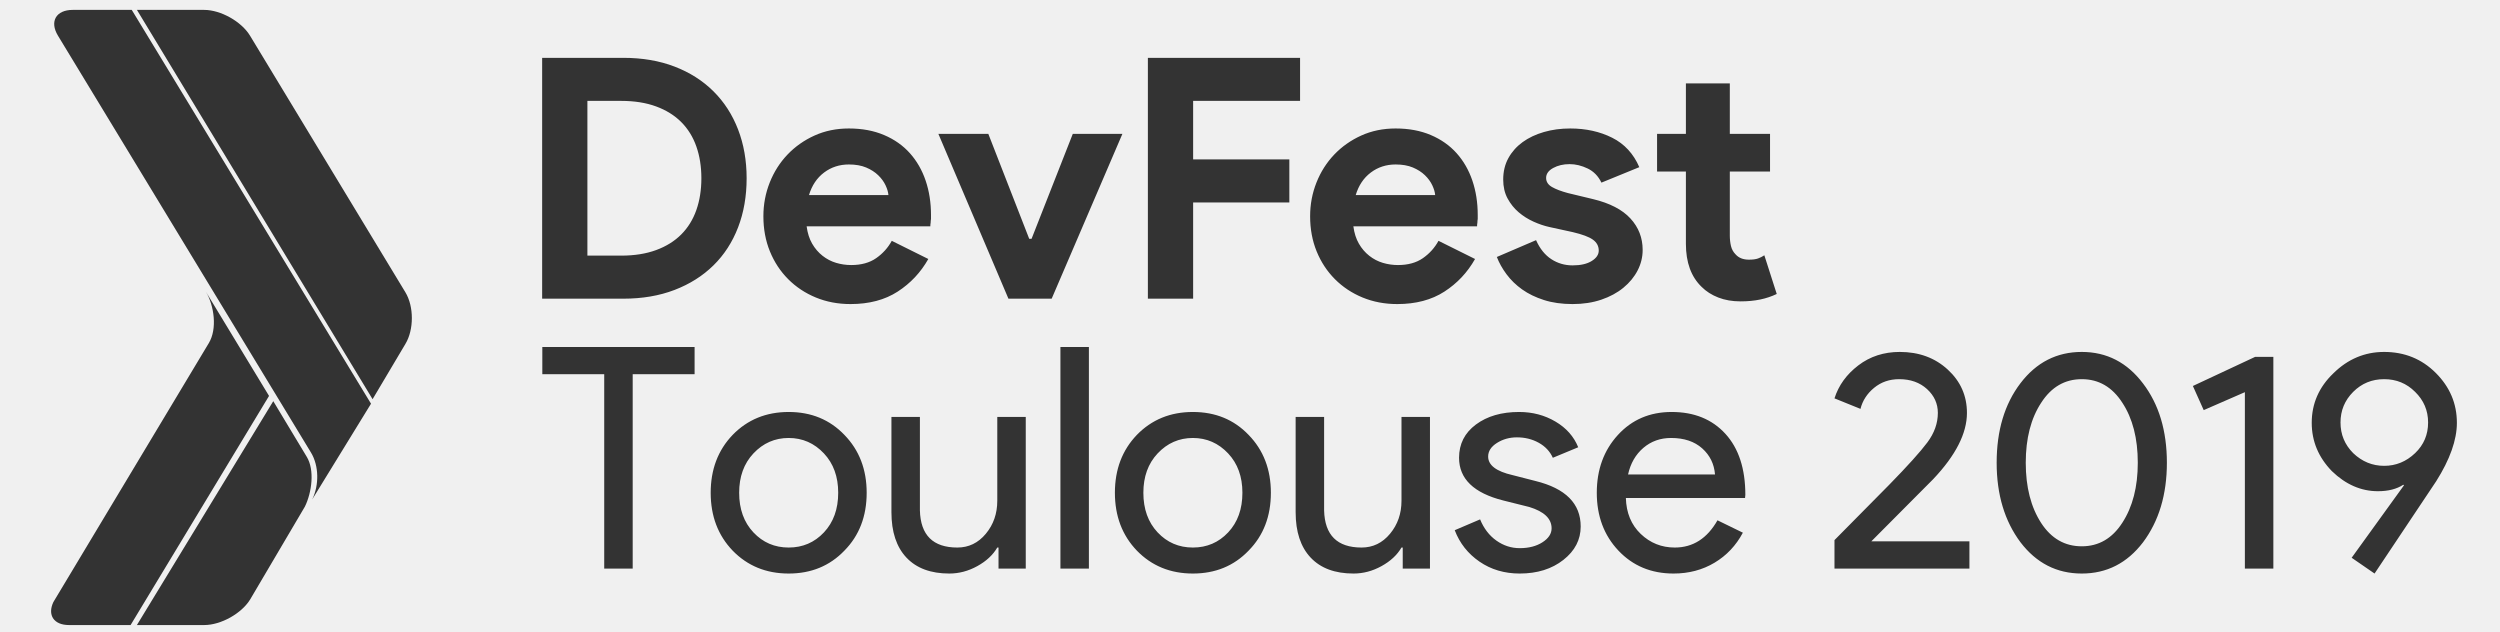
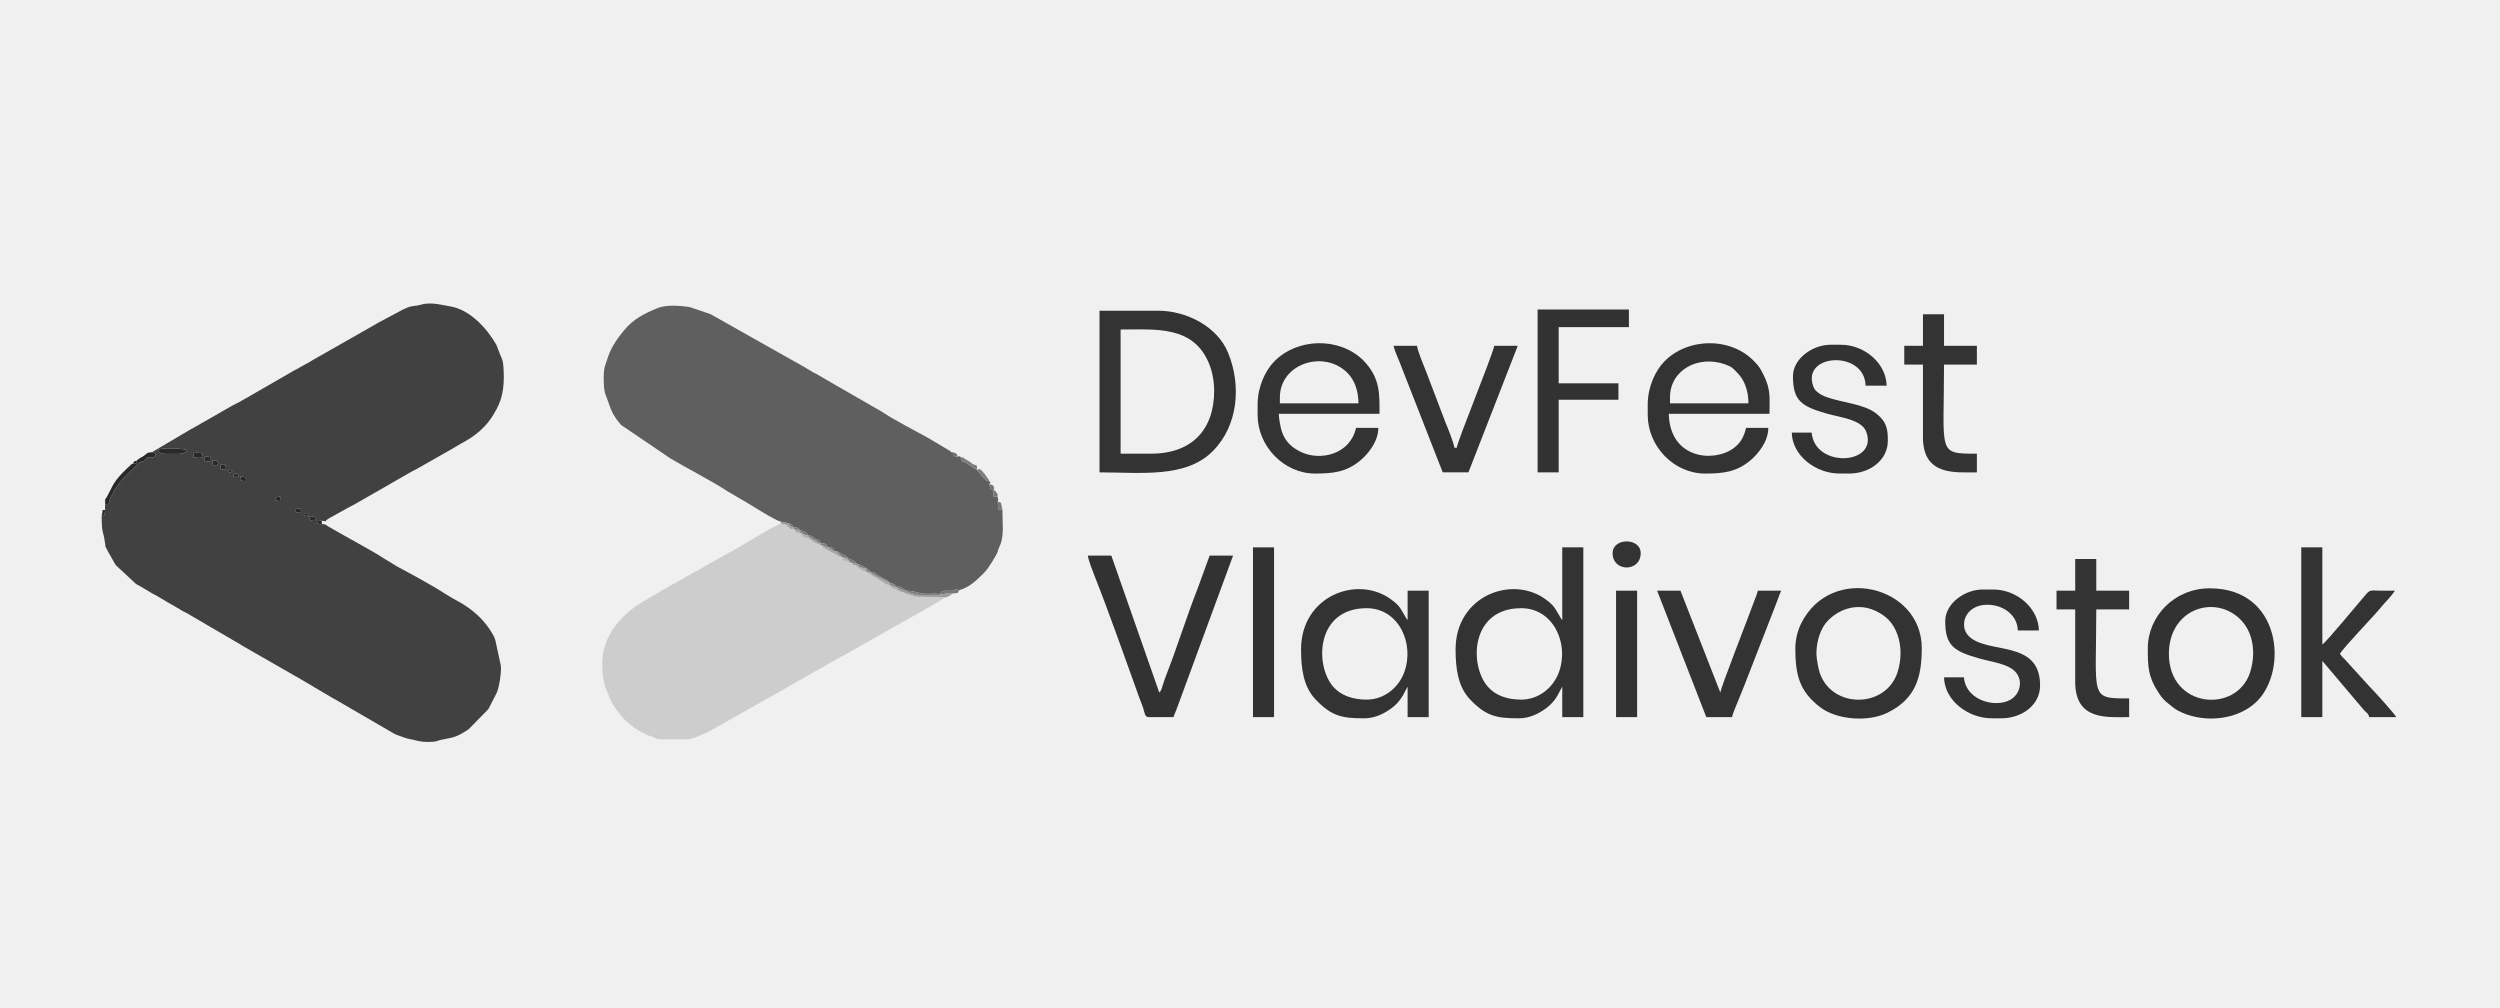
- <svg xmlns="http://www.w3.org/2000/svg" xmlns:xlink="http://www.w3.org/1999/xlink" height="500" width="1979">
+ <svg xmlns="http://www.w3.org/2000/svg" xml:space="preserve" width="210mm" height="84.667mm" version="1.1" style="shape-rendering:geometricPrecision; text-rendering:geometricPrecision; image-rendering:optimizeQuality; fill-rule:evenodd; clip-rule:evenodd" viewBox="0 0 21000 8467">
  <defs>
-     <path id="a" d="m108.124.445-107.95 177.233h53.303c13.196 0 29.593-9.136 36.401-20.35l43.28-73.412c5.544-11.313 7.813-28.985 1.48-39.412l-26.515-44.06z" />
-     <path id="b" d="m122.874.229c6.755 11.205 9.196 29.549 2.441 40.795l-123.082 205.053c-4.751 10.134.19 18.168 12.402 18.168h48.743l109.59-181.385-50.094-82.63z" />
-     <path id="c" d="m14.752.834c-13.255 0-18.518 9.202-11.707 20.413l200.292 329.995c6.336 10.466 6.527 25.736.98 37.092l46.534-75.765-189.397-311.735z" />
-     <path id="d" d="m212.72 224.402-122.99-203.147c-6.8-11.218-23.17-20.42-36.341-20.42h-53.186l186.537 308.165 25.984-43.745c6.805-11.264 6.805-29.636-.003-40.854z" />
-     <mask id="e" fill="#fff">
-       <use fill="none" xlink:href="#a" />
-     </mask>
-     <mask id="f" fill="#fff">
-       <use fill="none" xlink:href="#b" />
-     </mask>
-     <mask id="g" fill="#fff">
-       <use fill="none" xlink:href="#c" />
-     </mask>
-     <mask id="h" fill="#fff">
-       <use fill="none" xlink:href="#d" />
-     </mask>
+     <style type="text/css">
+    
+     .fil26 {fill:#181818}
+     .fil5 {fill:#282828}
+     .fil6 {fill:#2A2A2A}
+     .fil15 {fill:#2B2B2B}
+     .fil19 {fill:#2C2C2C}
+     .fil4 {fill:#323232}
+     .fil3 {fill:#333333}
+     .fil0 {fill:#414141}
+     .fil1 {fill:#5F5F5F}
+     .fil22 {fill:#747474}
+     .fil10 {fill:#767676}
+     .fil13 {fill:#787878}
+     .fil12 {fill:#7A7A7A}
+     .fil8 {fill:#7C7C7C}
+     .fil17 {fill:#7E7E7E}
+     .fil23 {fill:#868686}
+     .fil18 {fill:#8A8A8A}
+     .fil28 {fill:#8F8F8F}
+     .fil21 {fill:#939393}
+     .fil24 {fill:#959595}
+     .fil25 {fill:#9B9B9B}
+     .fil7 {fill:#9D9D9D}
+     .fil27 {fill:#A1A1A1}
+     .fil11 {fill:#A6A6A6}
+     .fil9 {fill:#A8A8A8}
+     .fil14 {fill:#B0B0B0}
+     .fil16 {fill:#B4B4B4}
+     .fil20 {fill:#B6B6B6}
+     .fil2 {fill:#CDCDCD}
+    
+   </style>
  </defs>
-   <g fill="none" fill-rule="evenodd">
-     <path d="m500.84 296.232v153.86h-22.54v-153.86h-49v-21.56h120.54v21.56zm61.74 93.835c0-18.457 5.797-33.728 17.394-45.815 11.76-12.087 26.542-18.13 44.345-18.13 17.804 0 32.503 6.043 44.1 18.13 11.76 12.087 17.64 27.358 17.64 45.815 0 18.62-5.88 33.892-17.64 45.815-11.597 12.087-26.296 18.13-44.1 18.13-17.803 0-32.585-6.043-44.345-18.13-11.597-12.087-17.395-27.358-17.395-45.815zm22.54 0c0 12.903 3.756 23.357 11.27 31.36 7.513 8.003 16.822 12.005 27.93 12.005 11.106 0 20.416-4.002 27.93-12.005 7.513-8.003 11.27-18.457 11.27-31.36 0-12.74-3.757-23.112-11.27-31.115-7.678-8.167-16.987-12.25-27.93-12.25-10.944 0-20.254 4.083-27.93 12.25-7.514 8.003-11.27 18.375-11.27 31.115zm226.87 60.025h-21.56v-16.66h-.98c-3.43 5.88-8.698 10.78-15.803 14.7s-14.496 5.88-22.173 5.88c-14.7 0-26.01-4.206-33.932-12.618-7.922-8.411-11.883-20.375-11.883-35.892v-75.46h22.54v73.99c.49 19.6 10.372 29.4 29.645 29.4 8.984 0 16.497-3.634 22.54-10.903 6.044-7.268 9.065-15.965 9.065-26.092v-66.395h22.54v120.05zm49.98-175.42v175.42h-22.54v-175.42zm20.58 115.395c0-18.457 5.797-33.728 17.394-45.815 11.76-12.087 26.542-18.13 44.345-18.13 17.804 0 32.503 6.043 44.1 18.13 11.76 12.087 17.64 27.358 17.64 45.815 0 18.62-5.88 33.892-17.64 45.815-11.597 12.087-26.296 18.13-44.1 18.13-17.803 0-32.585-6.043-44.345-18.13-11.597-12.087-17.395-27.358-17.395-45.815zm22.54 0c0 12.903 3.756 23.357 11.27 31.36 7.513 8.003 16.822 12.005 27.93 12.005 11.106 0 20.416-4.002 27.93-12.005 7.513-8.003 11.27-18.457 11.27-31.36 0-12.74-3.757-23.112-11.27-31.115-7.678-8.167-16.987-12.25-27.93-12.25-10.944 0-20.254 4.083-27.93 12.25-7.514 8.003-11.27 18.375-11.27 31.115zm226.87 60.025h-21.56v-16.66h-.98c-3.43 5.88-8.698 10.78-15.803 14.7s-14.496 5.88-22.173 5.88c-14.7 0-26.01-4.206-33.932-12.618-7.922-8.411-11.883-20.375-11.883-35.892v-75.46h22.54v73.99c.49 19.6 10.372 29.4 29.645 29.4 8.984 0 16.497-3.634 22.54-10.903 6.044-7.268 9.065-15.965 9.065-26.092v-66.395h22.54v120.05zm119.314-33.32c0 10.453-4.573 19.273-13.72 26.46s-20.661 10.78-34.545 10.78c-12.087 0-22.703-3.144-31.85-9.433-9.147-6.288-15.68-14.577-19.6-24.867l20.09-8.575c2.94 7.187 7.228 12.78 12.863 16.782s11.8 6.003 18.497 6.003c7.187 0 13.19-1.552 18.008-4.655s7.227-6.778 7.227-11.025c0-7.677-5.88-13.312-17.64-16.905l-20.58-5.145c-23.357-5.88-35.035-17.15-35.035-33.81 0-10.943 4.451-19.722 13.353-26.338 8.901-6.615 20.294-9.922 34.177-9.922 10.617 0 20.213 2.532 28.788 7.595s14.577 11.842 18.007 20.335l-20.09 8.33c-2.287-5.063-6.002-9.024-11.147-11.883-5.145-2.858-10.903-4.287-17.273-4.287-5.88 0-11.147 1.47-15.802 4.41s-6.983 6.533-6.983 10.78c0 6.86 6.452 11.76 19.355 14.7l18.13 4.655c23.847 5.88 35.77 17.885 35.77 36.015zm73.5 37.24c-17.64 0-32.176-6.043-43.61-18.13-11.433-12.087-17.15-27.358-17.15-45.815 0-18.293 5.553-33.524 16.66-45.693 11.107-12.168 25.317-18.252 42.63-18.252 17.804 0 31.973 5.757 42.508 17.272 10.535 11.516 15.802 27.645 15.802 48.388l-.245 2.45h-94.325c.327 11.76 4.247 21.233 11.76 28.42 7.514 7.187 16.497 10.78 26.95 10.78 14.374 0 25.643-7.187 33.81-21.56l20.09 9.8c-5.39 10.127-12.862 18.048-22.417 23.765s-20.376 8.575-32.463 8.575zm-36.015-78.4h68.845c-.653-8.33-4.042-15.23-10.167-20.703-6.125-5.471-14.333-8.207-24.623-8.207-8.493 0-15.802 2.613-21.927 7.84s-10.168 12.25-12.128 21.07zm270.235 52.92v21.56h-106.82v-22.54l43.365-43.855c14.537-14.863 24.582-26.01 30.135-33.443 5.554-7.431 8.33-15.23 8.33-23.397 0-7.35-2.858-13.638-8.575-18.865s-13.066-7.84-22.05-7.84c-7.677 0-14.291 2.287-19.845 6.86-5.553 4.573-9.146 10.127-10.78 16.66l-20.58-8.33c3.267-10.29 9.555-18.987 18.865-26.093 9.31-7.105 20.253-10.657 32.83-10.657 15.19 0 27.848 4.655 37.975 13.965s15.19 20.743 15.19 34.3c0 16.17-8.901 33.647-26.705 52.43l-49 49.245zm21.56-62.23c0-25.48 6.288-46.468 18.865-62.965s28.747-24.745 48.51-24.745c19.764 0 35.933 8.33 48.51 24.99 12.577 16.497 18.865 37.403 18.865 62.72 0 25.153-6.288 46.142-18.865 62.965-12.577 16.497-28.746 24.745-48.51 24.745-19.763 0-35.933-8.248-48.51-24.745-12.577-16.823-18.865-37.812-18.865-62.965zm111.72 0c0-19.273-4.083-35.117-12.25-47.53-8.003-12.413-18.701-18.62-32.095-18.62-13.393 0-24.091 6.207-32.095 18.62-8.167 12.413-12.25 28.257-12.25 47.53s4.083 35.198 12.25 47.775c8.004 12.25 18.702 18.375 32.095 18.375 13.394 0 24.092-6.207 32.095-18.62 8.167-12.577 12.25-28.42 12.25-47.53zm107.31-83.79v167.58h-22.54v-139.65l-32.585 14.21-8.575-19.11 49.245-23.03zm82.81 106.33c-13.393 0-25.561-5.308-36.505-15.925-10.617-10.943-15.925-23.683-15.925-38.22 0-15.19 5.717-28.257 17.15-39.2 11.434-11.27 24.827-16.905 40.18-16.905 16.17 0 29.808 5.553 40.915 16.66s16.66 24.255 16.66 39.445c0 13.557-5.471 28.992-16.415 46.305l-48.755 73.01-18.13-12.495 41.405-57.33-.49-.49c-5.227 3.43-11.923 5.145-20.09 5.145zm39.69-54.39c0-9.473-3.43-17.558-10.29-24.255-6.697-6.697-14.863-10.045-24.5-10.045s-17.803 3.348-24.5 10.045-10.045 14.782-10.045 24.255 3.348 17.558 10.045 24.255c7.024 6.697 15.19 10.045 24.5 10.045s17.477-3.348 24.5-10.045c6.86-6.533 10.29-14.618 10.29-24.255zm-1492.919-288.669h64.216c15.037 0 28.57 2.308 40.6 6.923 12.029 4.616 22.29 11.14 30.78 19.572 8.492 8.432 14.993 18.506 19.504 30.222s6.767 24.586 6.767 38.61c0 14.202-2.256 27.16-6.767 38.877-4.51 11.716-11.012 21.746-19.503 30.09-8.492 8.343-18.752 14.822-30.782 19.438-12.03 4.615-25.562 6.923-40.599 6.923h-64.216zm62.624 156.571c10.437 0 19.636-1.464 27.597-4.393 7.96-2.93 14.594-7.057 19.902-12.382 5.307-5.326 9.287-11.76 11.94-19.305 2.654-7.545 3.98-15.933 3.98-25.164 0-9.23-1.326-17.618-3.98-25.163-2.653-7.544-6.633-13.98-11.94-19.305-5.308-5.326-11.941-9.453-19.902-12.382-7.96-2.929-17.16-4.393-27.597-4.393h-26.801v122.487h26.8zm243.066 2.663c-6.015 10.651-14.108 19.26-24.28 25.83-10.172 6.567-22.6 9.851-37.283 9.851-9.907 0-19.061-1.73-27.464-5.192s-15.7-8.299-21.892-14.512-11.012-13.536-14.462-21.968-5.174-17.708-5.174-27.826c0-9.409 1.68-18.329 5.041-26.761 3.362-8.432 8.05-15.8 14.064-22.101 6.015-6.302 13.135-11.317 21.361-15.045s17.293-5.592 27.2-5.592c10.437 0 19.724 1.731 27.862 5.193 8.137 3.461 14.948 8.254 20.432 14.379 5.484 6.124 9.641 13.358 12.472 21.701 2.83 8.344 4.245 17.397 4.245 27.16v3.196a17.988 17.988 0 0 0 -.265 2.93 15.012 15.012 0 0 0 -.265 2.928h-97.917c.707 5.326 2.167 9.897 4.378 13.713 2.211 3.817 4.953 7.012 8.226 9.586 3.273 2.575 6.855 4.438 10.747 5.592a41.79 41.79 0 0 0 11.94 1.731c7.962 0 14.551-1.82 19.77-5.459 5.218-3.639 9.331-8.21 12.339-13.713l28.924 14.38zm-31.578-50.593c-.177-2.307-.928-4.881-2.255-7.722-1.327-2.84-3.273-5.503-5.838-7.988s-5.75-4.527-9.553-6.124c-3.803-1.598-8.359-2.397-13.666-2.397-7.43 0-13.975 2.13-19.636 6.39-5.661 4.261-9.641 10.208-11.941 17.841h62.89zm39.538-48.462h39.538l32.374 83.078h1.857l32.639-83.078h39.272l-55.99 130.476h-34.23zm165.847-60.18h120.472v34.085h-84.649v46.332h76.158v34.083h-76.158v76.156h-35.823v-190.655zm258.987 159.235c-6.014 10.651-14.108 19.26-24.28 25.83-10.172 6.567-22.599 9.851-37.282 9.851-9.907 0-19.061-1.73-27.464-5.192s-15.7-8.299-21.892-14.512-11.012-13.536-14.462-21.968-5.174-17.708-5.174-27.826c0-9.409 1.68-18.329 5.041-26.761s8.05-15.8 14.064-22.101c6.015-6.302 13.135-11.317 21.361-15.045s17.293-5.592 27.2-5.592c10.437 0 19.724 1.731 27.862 5.193 8.137 3.461 14.948 8.254 20.432 14.379 5.484 6.124 9.641 13.358 12.472 21.701 2.83 8.344 4.245 17.397 4.245 27.16v3.196a17.988 17.988 0 0 0 -.265 2.93 15.012 15.012 0 0 0 -.265 2.928h-97.917c.708 5.326 2.167 9.897 4.379 13.713 2.211 3.817 4.953 7.012 8.226 9.586 3.273 2.575 6.855 4.438 10.747 5.592a41.79 41.79 0 0 0 11.94 1.731c7.961 0 14.551-1.82 19.77-5.459 5.218-3.639 9.331-8.21 12.339-13.713l28.923 14.38zm-31.577-50.593c-.177-2.307-.929-4.881-2.255-7.722-1.327-2.84-3.273-5.503-5.838-7.988s-5.75-4.527-9.553-6.124c-3.803-1.598-8.359-2.397-13.666-2.397-7.43 0-13.975 2.13-19.636 6.39-5.661 4.261-9.641 10.208-11.941 17.841h62.89zm108.796 86.274c-8.491 0-16.054-1.065-22.688-3.195s-12.383-4.926-17.248-8.388c-4.865-3.461-8.978-7.455-12.34-11.982-3.36-4.527-5.925-9.098-7.694-13.714l31.046-13.313c3.008 6.745 7.032 11.76 12.074 15.044s10.658 4.926 16.85 4.926c6.369 0 11.41-1.153 15.125-3.461s5.573-5.06 5.573-8.255c0-3.55-1.548-6.435-4.644-8.654s-8.447-4.216-16.054-5.991l-18.31-3.994c-4.068-.888-8.27-2.308-12.604-4.26-4.334-1.953-8.27-4.439-11.808-7.456-3.538-3.018-6.457-6.657-8.757-10.918-2.3-4.26-3.45-9.23-3.45-14.911 0-6.391 1.371-12.072 4.113-17.042s6.502-9.187 11.278-12.648c4.776-3.462 10.393-6.125 16.85-7.989s13.4-2.796 20.83-2.796c12.384 0 23.44 2.441 33.17 7.323s16.894 12.648 21.494 23.3l-29.985 12.248c-2.477-5.148-6.104-8.876-10.88-11.184-4.776-2.307-9.553-3.461-14.33-3.461-4.953 0-9.287 1.02-13.002 3.062-3.715 2.041-5.572 4.66-5.572 7.855 0 3.018 1.548 5.414 4.644 7.19 3.095 1.775 7.297 3.373 12.604 4.793l19.902 4.793c13.267 3.195 23.13 8.299 29.587 15.31 6.457 7.013 9.685 15.312 9.685 24.898 0 5.68-1.327 11.095-3.98 16.243-2.654 5.148-6.413 9.719-11.278 13.713s-10.702 7.145-17.513 9.453-14.374 3.461-22.688 3.461zm89.69-104.913h-22.82v-29.823h22.82v-39.942h34.762v39.942h31.842v29.823h-31.842v50.593c0 3.018.31 5.813.928 8.387.62 2.574 1.814 4.749 3.583 6.524 2.476 2.84 6.014 4.26 10.614 4.26 3.007 0 5.396-.31 7.165-.931a22.37 22.37 0 0 0 5.041-2.53l9.818 30.622c-4.068 1.953-8.447 3.417-13.135 4.394-4.688.976-9.862 1.464-15.523 1.464-6.545 0-12.427-1.02-17.646-3.062s-9.597-4.837-13.135-8.388c-8.315-7.988-12.472-19.35-12.472-34.083z" fill="#333" />
-     <g fill-rule="nonzero">
-       <g transform="translate(108.195 317.113)">
-         <use fill="#333" xlink:href="#a" />
-         <path d="m-236.221-71.273c14.726-11.369 38.75-35.677 45.309-76.802-10.773.012-18.885-7.996-18.885-17.872s8.112-17.884 18.117-17.884 18.117 8.008 18.117 17.884c0 5.817-2.85 11.017-7.202 14.283 14.128 12.196 56.107 44.14 117.49 52.889-8.815-60.61-41.186-102.064-53.544-116.012a18.27 18.27 0 0 1 -14.469 7.11c-10.005 0-18.117-8.008-18.117-17.884s8.112-17.884 18.117-17.884 18.117 8.008 18.117 17.884c41.648-5.716 66.272-29.432 77.79-43.968-6.438-2.744-10.958-9.08-10.958-16.44 0-9.877 8.111-17.885 18.117-17.885 10.107 0 18.218 8.008 18.218 17.884 0 7.361-4.52 13.697-10.958 16.44 11.518 14.537 36.142 38.253 77.803 44.725-.012-10.632 8.1-18.64 18.106-18.64 10.005 0 18.117 8.008 18.117 17.884s-8.112 17.884-18.117 17.884a18.27 18.27 0 0 1 -14.47-7.11c-12.355 13.947-44.729 55.402-53.583 116.012 61.423-8.75 103.401-40.693 117.53-52.89-4.351-3.265-7.202-8.465-7.202-14.282 0-9.876 8.112-17.884 18.118-17.884 10.005 0 18.117 8.008 18.117 17.884s-8.112 17.884-18.117 17.884c5.791 41.113 29.814 65.42 44.542 76.79 2.776-6.354 9.197-10.816 16.655-10.816 10.004 0 18.117 8.007 18.117 17.883 0 9.877-8.113 17.884-18.117 17.884-7.458 0-13.879-4.461-16.655-10.817-14.728 11.37-38.75 35.678-45.31 76.802 10.773-.011 18.885 7.997 18.885 17.873s-8.112 17.884-18.117 17.884c-10.006 0-18.118-8.008-18.118-17.884 0-5.817 2.85-11.017 7.203-14.283-14.129-12.196-56.107-44.139-117.49-52.888 8.812 60.607 41.186 102.065 53.543 116.011a18.27 18.27 0 0 1 14.469-7.11c10.005 0 18.117 8.008 18.117 17.884s-8.112 17.885-18.117 17.885c-10.006 0-18.118-8.009-18.118-17.885-41.649 5.716-66.272 29.432-77.79 43.969 6.437 2.742 10.957 9.079 10.957 16.44 0 9.876-8.111 17.884-18.117 17.884-10.107 0-18.218-8.008-18.218-17.884 0-7.361 4.52-13.698 10.958-16.44-11.518-14.537-36.143-38.253-77.803-44.727.013 10.634-8.1 18.643-18.104 18.643-10.005 0-18.117-8.009-18.117-17.885s8.112-17.884 18.117-17.884a18.27 18.27 0 0 1 14.469 7.11c12.358-13.946 44.73-55.404 53.584-116.011-61.422 8.75-103.4 40.692-117.53 52.888 4.353 3.266 7.202 8.466 7.202 14.283 0 9.876-8.112 17.884-18.117 17.884s-18.117-8.008-18.117-17.884 8.112-17.884 18.117-17.884c-5.79-41.113-29.815-65.42-44.541-76.791-2.778 6.355-9.198 10.817-16.655 10.817-10.005 0-18.118-8.007-18.118-17.884 0-9.876 8.113-17.883 18.118-17.883 7.457 0 13.877 4.46 16.655 10.816zm60.645 61.117c40.927-34.05 104.776-41.701 136.686-43.338-1.866 31.54-9.65 94.417-44.086 134.746 0 0 28.837 6.39 54.815 34.07 26.01-27.692 54.795-34.07 54.795-34.07-34.436-40.33-42.22-103.206-43.898-134.758 31.72 1.648 95.57 9.3 136.497 43.35 0 0 6.464-28.425 34.453-54.053-27.978-25.558-34.453-54.045-34.453-54.045-40.928 34.05-104.777 41.702-136.687 43.338 1.866-31.537 9.65-94.416 44.087-134.745 0 0-28.785-6.38-54.742-33.994-26.032 27.603-54.868 33.994-54.868 33.994 34.435 40.33 42.22 103.208 43.897 134.758-31.721-1.65-95.569-9.3-136.496-43.351 0 0-6.464 28.425-34.454 54.049 27.987 25.612 34.454 54.05 34.454 54.05z" fill="#fff" mask="url(#e)" opacity=".5" />
-       </g>
-       <g transform="translate(40 230.548)">
-         <use fill="#333" xlink:href="#b" />
-         <path d="m-166.38 14.642c14.616-11.4 38.463-35.771 44.973-77.003-10.693.012-18.746-8.017-18.746-17.918 0-9.902 8.053-17.931 17.983-17.931s17.983 8.029 17.983 17.93c0 5.832-2.828 11.046-7.149 14.32 14.024 12.228 55.691 44.257 116.618 53.028-8.749-60.769-40.88-102.33-53.146-116.315-3.284 4.308-8.513 7.128-14.362 7.128-9.93 0-17.983-8.029-17.983-17.93 0-9.902 8.053-17.932 17.983-17.932s17.983 8.03 17.983 17.931c41.339-5.73 65.78-29.508 77.212-44.083-6.39-2.75-10.876-9.102-10.876-16.483 0-9.902 8.051-17.93 17.983-17.93 10.031 0 18.082 8.028 18.082 17.93 0 7.38-4.485 13.733-10.876 16.483 11.432 14.575 35.874 38.352 77.225 44.841-.012-10.66 8.04-18.689 17.971-18.689 9.932 0 17.983 8.03 17.983 17.931 0 9.902-8.051 17.931-17.983 17.931-5.848 0-11.077-2.82-14.361-7.128-12.265 13.985-44.399 55.546-53.187 116.315 60.967-8.772 102.634-40.8 116.659-53.028-4.32-3.274-7.15-8.488-7.15-14.32 0-9.901 8.052-17.93 17.983-17.93 9.932 0 17.983 8.029 17.983 17.93 0 9.903-8.051 17.932-17.983 17.932 5.749 41.22 29.593 65.59 44.212 76.99 2.756-6.371 9.129-10.845 16.531-10.845 9.93 0 17.983 8.028 17.983 17.93 0 9.903-8.053 17.93-17.983 17.93-7.402 0-13.775-4.472-16.53-10.845-14.62 11.4-38.464 35.771-44.974 77.003 10.693-.011 18.744 8.018 18.744 17.92 0 9.901-8.051 17.93-17.983 17.93-9.931 0-17.983-8.029-17.983-17.93 0-5.832 2.83-11.046 7.15-14.32-14.024-12.228-55.691-44.255-116.619-53.027 8.747 60.766 40.88 102.331 53.146 116.315 3.284-4.309 8.513-7.129 14.361-7.129 9.932 0 17.983 8.03 17.983 17.93 0 9.903-8.051 17.932-17.983 17.932-9.931 0-17.983-8.03-17.983-17.931-41.34 5.73-65.78 29.508-77.213 44.083 6.39 2.75 10.876 9.103 10.876 16.483 0 9.902-8.051 17.931-17.983 17.931-10.03 0-18.082-8.029-18.082-17.93 0-7.381 4.486-13.735 10.876-16.484-11.432-14.575-35.874-38.352-77.225-44.843.013 10.662-8.04 18.69-17.97 18.69s-17.983-8.028-17.983-17.93 8.053-17.931 17.983-17.931c5.849 0 11.078 2.82 14.362 7.129 12.266-13.984 44.397-55.55 53.186-116.315-60.966 8.773-102.633 40.799-116.658 53.027 4.32 3.274 7.15 8.488 7.15 14.32 0 9.901-8.053 17.93-17.984 17.93-9.93 0-17.983-8.029-17.983-17.93 0-9.902 8.053-17.931 17.983-17.931-5.747-41.22-29.594-65.591-44.21-76.992-2.758 6.372-9.13 10.846-16.532 10.846-9.93 0-17.983-8.028-17.983-17.931 0-9.902 8.053-17.93 17.983-17.93 7.402 0 13.774 4.473 16.531 10.845zm60.195 61.277c40.623-34.14 103.998-41.811 135.67-43.452-1.851 31.622-9.578 94.663-43.758 135.098 0 0 28.622 6.407 54.408 34.16 25.817-27.766 54.388-34.16 54.388-34.16-34.18-40.435-41.907-103.476-43.573-135.11 31.485 1.653 94.861 9.324 135.484 43.463 0 0 6.416-28.499 34.198-54.194-27.77-25.624-34.197-54.186-34.197-54.186-40.624 34.139-104 41.81-135.672 43.451 1.852-31.62 9.579-94.662 43.76-135.097 0 0-28.572-6.396-54.336-34.083-25.84 27.676-54.461 34.083-54.461 34.083 34.181 40.435 41.908 103.478 43.572 135.11-31.486-1.653-94.86-9.325-135.483-43.464 0 0-6.416 28.499-34.198 54.19 27.78 25.679 34.198 54.19 34.198 54.19z" fill="#fff" mask="url(#f)" opacity=".5" />
-       </g>
-       <g transform="translate(42.841 7)">
-         <use fill="#333" xlink:href="#c" />
-         <path d="m-170.17 238.74c14.734-11.41 38.77-35.806 45.333-77.08-10.779.013-18.895-8.024-18.895-17.935 0-9.912 8.116-17.949 18.126-17.949s18.127 8.037 18.127 17.949c0 5.837-2.851 11.056-7.207 14.334 14.136 12.24 56.136 44.3 117.55 53.08-8.82-60.83-41.207-102.432-53.571-116.43a18.26 18.26 0 0 1 -14.476 7.135c-10.01 0-18.127-8.037-18.127-17.949 0-9.911 8.117-17.948 18.127-17.948s18.126 8.037 18.126 17.948c41.669-5.735 66.305-29.537 77.829-44.125-6.441-2.753-10.964-9.112-10.964-16.5 0-9.912 8.116-17.949 18.127-17.949 10.111 0 18.227 8.037 18.227 17.949 0 7.388-4.522 13.747-10.964 16.5 11.524 14.589 36.16 38.39 77.842 44.885-.011-10.67 8.104-18.707 18.115-18.707 10.01 0 18.126 8.037 18.126 17.948 0 9.912-8.115 17.949-18.126 17.949a18.26 18.26 0 0 1 -14.476-7.136c-12.363 14-44.753 55.602-53.612 116.43 61.454-8.78 103.454-40.84 117.59-53.08-4.354-3.277-7.206-8.496-7.206-14.333 0-9.912 8.116-17.949 18.126-17.949 10.011 0 18.127 8.037 18.127 17.949 0 9.911-8.116 17.948-18.127 17.948 5.795 41.26 29.83 65.656 44.565 77.067 2.778-6.378 9.201-10.856 16.663-10.856 10.01 0 18.127 8.036 18.127 17.948s-8.118 17.948-18.127 17.948c-7.462 0-13.885-4.477-16.663-10.855-14.736 11.41-38.77 35.806-45.332 77.079 10.778-.012 18.894 8.025 18.894 17.937 0 9.911-8.116 17.948-18.127 17.948-10.01 0-18.126-8.037-18.126-17.948 0-5.838 2.852-11.057 7.206-14.334-14.135-12.24-56.135-44.298-117.549-53.08 8.818 60.826 41.208 102.433 53.571 116.43a18.26 18.26 0 0 1 14.476-7.135c10.01 0 18.126 8.037 18.126 17.948 0 9.912-8.115 17.949-18.126 17.949-10.01 0-18.126-8.037-18.126-17.949-41.67 5.737-66.306 29.538-77.83 44.127 6.44 2.752 10.963 9.112 10.963 16.5 0 9.911-8.116 17.948-18.127 17.948-10.111 0-18.227-8.037-18.227-17.949 0-7.387 4.522-13.747 10.964-16.5-11.524-14.588-36.161-38.39-77.842-44.887.013 10.673-8.103 18.71-18.113 18.71s-18.127-8.037-18.127-17.949c0-9.911 8.117-17.948 18.127-17.948a18.26 18.26 0 0 1 14.476 7.135c12.364-13.997 44.752-55.604 53.61-116.43-61.452 8.783-103.452 40.84-117.589 53.08 4.356 3.277 7.207 8.496 7.207 14.334 0 9.911-8.117 17.948-18.127 17.948s-18.126-8.037-18.126-17.948c0-9.912 8.116-17.949 18.126-17.949-5.793-41.261-29.83-65.656-44.563-77.067-2.78 6.377-9.203 10.856-16.664 10.856-10.01 0-18.126-8.036-18.126-17.95 0-9.91 8.116-17.947 18.126-17.947 7.461 0 13.884 4.477 16.663 10.856zm60.677 61.337c40.947-34.173 104.828-41.852 136.754-43.494-1.867 31.653-9.656 94.757-44.109 135.232 0 0 28.851 6.413 54.842 34.193 26.024-27.793 54.823-34.193 54.823-34.193-34.454-40.475-42.242-103.579-43.92-135.244 31.737 1.654 95.618 9.333 136.566 43.506 0 0 6.467-28.527 34.47-54.247-27.992-25.65-34.47-54.24-34.47-54.24-40.948 34.172-104.83 41.851-136.755 43.494 1.867-31.651 9.655-94.757 44.109-135.232 0 0-28.8-6.401-54.77-34.116-26.044 27.704-54.894 34.117-54.894 34.117 34.452 40.475 42.242 103.58 43.92 135.243-31.738-1.655-95.618-9.334-136.565-43.507 0 0-6.467 28.528-34.472 54.244 28.002 25.704 34.472 54.244 34.472 54.244z" fill="#fff" mask="url(#g)" opacity=".5" />
-       </g>
-       <g transform="translate(108.195 7)">
-         <use fill="#333" xlink:href="#d" />
-         <path d="m-235.835 238.835c14.702-11.414 38.687-35.82 45.235-77.11-10.755.013-18.854-8.027-18.854-17.943 0-9.915 8.099-17.956 18.087-17.956 9.989 0 18.088 8.04 18.088 17.956 0 5.84-2.845 11.06-7.19 14.34 14.104 12.245 56.014 44.317 117.296 53.1-8.8-60.852-41.118-102.471-53.456-116.476-3.303 4.314-8.562 7.138-14.445 7.138-9.988 0-18.087-8.04-18.087-17.955 0-9.916 8.099-17.956 18.087-17.956 9.989 0 18.088 8.04 18.088 17.956 41.58-5.74 66.163-29.55 77.662-44.144-6.427-2.755-10.94-9.116-10.94-16.507 0-9.915 8.098-17.956 18.088-17.956 10.09 0 18.188 8.04 18.188 17.956 0 7.391-4.512 13.752-10.94 16.507 11.498 14.595 36.082 38.405 77.675 44.903-.012-10.675 8.086-18.715 18.076-18.715 9.989 0 18.087 8.04 18.087 17.956 0 9.915-8.098 17.955-18.087 17.955-5.883 0-11.142-2.824-14.445-7.138-12.338 14.005-44.658 55.624-53.498 116.477 61.322-8.784 103.231-40.856 117.338-53.101-4.345-3.279-7.191-8.5-7.191-14.34 0-9.915 8.098-17.956 18.088-17.956 9.989 0 18.087 8.04 18.087 17.956s-8.098 17.956-18.087 17.956c5.782 41.277 29.765 65.682 44.469 77.098a18.123 18.123 0 0 1 16.627-10.86c9.988 0 18.088 8.039 18.088 17.954 0 9.917-8.1 17.956-18.088 17.956a18.122 18.122 0 0 1 -16.627-10.86c-14.704 11.414-38.687 35.82-45.235 77.11 10.755-.012 18.853 8.028 18.853 17.944 0 9.915-8.098 17.955-18.087 17.955-9.99 0-18.088-8.04-18.088-17.955 0-5.84 2.846-11.061 7.19-14.34-14.105-12.245-56.014-44.316-117.296-53.1 8.798 60.85 41.119 102.473 53.456 116.476 3.303-4.315 8.562-7.139 14.445-7.139 9.989 0 18.087 8.04 18.087 17.956s-8.098 17.956-18.087 17.956c-9.99 0-18.088-8.04-18.088-17.956-41.58 5.739-66.164 29.55-77.663 44.144 6.427 2.753 10.94 9.116 10.94 16.507 0 9.915-8.099 17.955-18.088 17.955-10.09 0-18.188-8.04-18.188-17.955 0-7.391 4.512-13.754 10.94-16.507-11.499-14.595-36.084-38.405-77.675-44.905.013 10.677-8.086 18.717-18.075 18.717-9.988 0-18.087-8.04-18.087-17.956s8.099-17.956 18.087-17.956c5.883 0 11.142 2.824 14.445 7.139 12.338-14.003 44.657-55.626 53.496-116.476-61.32 8.785-103.23 40.855-117.337 53.1 4.346 3.279 7.19 8.5 7.19 14.34 0 9.915-8.098 17.955-18.087 17.955-9.988 0-18.087-8.04-18.087-17.955 0-9.916 8.099-17.956 18.087-17.956-5.78-41.278-29.766-65.683-44.468-77.098a18.127 18.127 0 0 1 -16.628 10.86c-9.988 0-18.087-8.04-18.087-17.956 0-9.915 8.1-17.955 18.087-17.955a18.125 18.125 0 0 1 16.628 10.86zm60.546 61.362c40.86-34.187 104.604-41.869 136.461-43.512-1.863 31.667-9.634 94.795-44.014 135.286 0 0 28.79 6.416 54.725 34.207 25.968-27.804 54.705-34.207 54.705-34.207-34.38-40.491-42.151-103.62-43.825-135.298 31.668 1.655 95.413 9.337 136.273 43.524 0 0 6.453-28.539 34.396-54.27-27.932-25.66-34.396-54.261-34.396-54.261-40.86 34.186-104.605 41.869-136.462 43.511 1.863-31.663 9.634-94.793 44.014-135.285 0 0-28.737-6.404-54.652-34.13-25.99 27.714-54.778 34.13-54.778 34.13 34.379 40.492 42.151 103.622 43.825 135.298-31.67-1.655-95.412-9.337-136.272-43.524 0 0-6.453 28.538-34.397 54.265 27.941 25.715 34.397 54.266 34.397 54.266z" fill="#fff" mask="url(#h)" opacity=".5" />
-       </g>
+   <g id="Слой_x0020_1">
+     <g id="_795201616">
+       <path class="fil0" d="M2596 4343c25,-5 -2,-13 28,-4 31,8 13,-3 26,23 -5,3 7,21 -26,12 -67,-19 5,-1 -28,-31zm-47 -21c24,-18 22,-15 42,0 -29,25 40,17 -17,12 -27,-3 -8,1 -25,-12zm-65 -39c11,-7 -16,-18 23,-11 34,6 9,-5 23,21 -11,9 19,20 -24,13 -45,-8 -10,-9 -22,-23zm-128 -98c-14,26 18,32 -42,16 12,-30 -13,-18 17,-26 48,-12 5,-4 25,10zm-320 -147c-31,-7 -3,6 -16,-21 11,-7 -21,-23 32,-10 29,8 5,-1 14,20 -4,4 13,22 -30,11zm-77 -50c21,-14 19,-17 43,0 -11,15 20,20 -25,18 -36,-1 -7,-2 -18,-18zm-48 -30c20,-14 17,-18 42,0 -20,13 -19,17 -42,0zm-37 -58c27,1 22,20 24,42l-46 0c-1,-27 -9,-44 22,-42zm-40 -11c-17,29 -3,30 -50,16l2 -37c53,2 29,-6 48,21zm-95 -13c-39,-5 -15,-9 -22,-26 6,-5 -14,-19 32,-13 27,4 18,15 23,23 -1,0 5,20 -33,16zm-69 -72c38,3 27,14 31,16 -9,17 5,29 -41,26 -57,-3 -26,-7 -37,-26 7,-5 -6,-21 47,-16zm-226 9c-85,1 -98,1 -119,-33 19,-20 206,-17 246,2 -15,37 -70,31 -127,31zm-167 -15c40,16 23,5 28,32 -32,21 -29,14 -68,9l-16 24c-20,20 -19,7 -47,21 -2,1 -4,3 -6,4l-111 107c-17,18 -1,2 -19,19l-74 96c-1,2 -2,5 -3,7 -1,1 -2,4 -3,6 -3,6 -5,12 -9,20 -1,2 -3,4 -4,6 -52,87 -5,82 -62,87 0,8 -1,18 -1,25 0,28 -1,-3 1,22 -8,52 4,42 -29,54 0,156 11,103 29,231 6,40 -3,12 14,46 0,0 8,15 10,19l64 113c2,1 4,3 5,5l168 156c11,6 9,4 20,10l111 66c59,29 111,66 169,97 28,15 51,30 80,47 21,13 24,13 46,24l167 98c17,9 3,1 19,11l267 156c1,1 4,3 6,4 2,1 4,2 6,4l450 258c2,1 4,2 6,3l143 84c2,1 4,3 6,4 2,1 4,3 6,4 2,1 4,2 6,3l149 88c10,5 7,4 19,10l492 286c15,8 28,12 42,17 99,37 70,20 162,44 33,8 83,9 122,6 38,-4 20,-4 55,-13 93,-24 124,-10 243,-92l166 -169 70 -137c20,-41 41,-174 35,-227l-47 -218c-13,-37 -28,-59 -48,-90 -77,-115 -182,-193 -305,-256l-43 -26c-17,-10 -8,-4 -25,-15 -112,-73 -282,-164 -401,-228 -18,-10 -10,-7 -24,-15l-19 -11c-1,-1 -4,-3 -6,-4l-61 -37c-111,-73 -344,-195 -475,-273 -23,-15 -13,-16 -50,-18 -9,1 -12,3 -19,0 -19,-5 -11,-2 -24,-11 15,-13 -18,-13 43,-17 50,11 19,4 55,-16 2,-1 5,-3 6,-4l171 -95c18,-10 20,-9 39,-20l488 -280c14,-8 25,-11 39,-20l301 -171c3,-1 13,-8 18,-11l56 -33c113,-58 213,-140 277,-255 8,-15 12,-22 21,-38 57,-106 64,-225 54,-358 -3,-41 -12,-60 -26,-92l-33 -85c-79,-138 -221,-294 -386,-322 -72,-13 -140,-31 -213,-22 -38,5 -44,14 -99,19 -42,5 -55,17 -88,30l-212 113c-7,4 -15,10 -18,11l-527 300c-27,16 -44,28 -75,43l-38 21c-16,10 -2,2 -18,11 -10,5 -10,4 -21,10l-430 248c-2,1 -5,2 -7,3l-12 8c-27,15 -47,24 -77,40l-332 190c-2,1 -5,2 -7,3l-332 196z" />
+       <path class="fil1" d="M6560 4383l64 13c34,12 27,12 43,34 33,0 32,0 56,25 14,5 31,9 43,16 6,4 10,8 15,14l7 12c52,5 31,25 97,41 18,58 7,11 -6,30l21 -7c44,8 40,10 56,41l4 -7c43,7 41,6 53,40l18 -3c31,11 22,13 55,29 25,13 22,10 39,31 42,10 49,20 76,45l8 1c29,12 3,1 25,11 2,1 14,8 19,11 20,10 15,6 33,19l30 27c39,2 12,-3 51,21 15,10 23,14 34,21 38,23 37,10 73,48 12,3 20,2 34,12 24,20 12,15 19,28l4 -8c60,-1 39,17 76,29 21,8 62,9 90,17 88,27 122,7 199,16 10,-24 16,-28 71,-27 42,1 39,1 69,-14l20 9c81,-21 144,-80 202,-138 37,-35 48,-60 76,-101 12,-19 10,-16 22,-37 39,-64 14,-39 42,-96 39,-80 22,-196 22,-307l-35 -1 -4 -64c8,-36 4,-1 -1,-42l-34 -2 -1 -54 6 -5 -33 -3 -7 -42c9,-21 18,-8 0,-22 -40,-10 -15,-2 -36,-20 -10,-8 -18,-17 -25,-24l-44 -54c-32,-10 -80,-65 -133,-74l-3 -32c-17,-17 1,-8 -24,-3 -33,-6 -36,2 -34,-36 -42,-4 -10,0 -32,-13l-185 -110c-82,-45 -310,-165 -377,-213 -2,-1 -4,-3 -6,-4l-381 -219c-2,-1 -5,-3 -7,-4l-161 -94c-17,-9 -22,-10 -39,-20 -23,-13 -48,-30 -68,-41l-786 -443c-2,-1 -5,-2 -7,-3l-169 -57c-87,-14 -201,-21 -270,8 -111,45 -202,91 -279,183 -52,61 -109,143 -135,219l-30 89c-13,48 -12,165 0,215 7,29 10,28 15,43 38,102 41,139 122,233l416 282c152,90 337,183 481,277l149 87c69,41 238,150 297,167z" />
+       <path class="fil2" d="M7947 5018c-80,-7 -156,0 -236,-6 -42,-3 -130,-39 -167,-52 -55,-22 -43,-6 -78,-48l6 2c-67,-12 5,6 -73,-34l-115 -71c-1,-3 -4,-3 -5,-4 -26,-5 -28,-9 -56,-25 -9,-6 -14,-8 -22,-16 -14,-13 -9,-10 -16,-18 -45,-4 -13,1 -21,-13 -22,-4 -13,0 -34,-10l-49 -16 -10 -28 0 -2c-15,0 -9,3 -26,-3 -24,-9 10,4 -17,-12l-98 -53c-23,-12 -7,0 -23,-13 -12,-11 -7,-9 -12,-18 -28,-4 -87,-39 -105,-57 -21,-4 -24,-1 -42,-13 -13,-9 -16,-20 -24,-30l-4 5 -32 -4c-9,-14 -12,-20 -21,-35l-1 -4c-13,3 -3,32 -66,-34l-40 -9c-123,54 -284,162 -404,229 -9,5 -16,8 -20,10 -14,7 -9,4 -19,10l-258 146c-19,11 -20,9 -38,21l-76 42c-27,16 -44,28 -75,44 -23,11 -12,5 -32,16l-187 109c-125,68 -242,160 -317,283l-30 58c-55,117 -56,255 -26,390l34 85c17,51 51,103 86,149 61,81 143,140 231,182 23,11 19,6 44,16 43,15 30,22 83,24l217 0c44,-3 84,-23 126,-41 92,-39 181,-97 268,-145l447 -252c21,-13 18,-12 37,-22l421 -238c2,-1 5,-2 7,-3l591 -334c16,-8 2,0 19,-10l188 -108c21,-12 50,-33 70,-40z" />
+       <path class="fil3" d="M9669 3811l-256 0 0 -1043c295,0 613,-36 744,289 56,138 54,316 6,450 -74,204 -253,304 -494,304zm-433 157c347,0 724,51 952,-179 216,-218 238,-555 129,-823 -89,-223 -351,-356 -589,-356l-492 0 0 1358z" />
+       <path class="fil3" d="M12778 5877c-119,0 -216,-36 -278,-106 -161,-180 -149,-662 278,-662 270,0 404,296 318,535 -46,129 -167,233 -318,233zm345 -669c-9,-10 -1,2 -13,-17 -44,-71 -45,-96 -122,-153 -285,-213 -761,-33 -761,416 0,162 19,316 125,425 133,137 217,155 407,155 94,0 172,-43 229,-85 58,-43 90,-91 121,-155l10 -19c1,-1 2,-4 4,-6l0 255 177 0 0 -1426 -177 0 0 610z" />
+       <path class="fil3" d="M11480 5877c-120,0 -216,-36 -279,-106 -160,-180 -148,-662 279,-662 269,0 403,296 317,535 -46,129 -167,233 -317,233zm-551 -423c0,162 19,316 125,425 133,137 217,155 406,155 94,0 172,-43 229,-85 58,-43 90,-91 121,-155l10 -19c1,-1 2,-4 4,-6l0 255 177 0 0 -1062 -177 0 0 246c-9,-10 -1,2 -13,-17 -43,-71 -45,-96 -122,-153 -285,-213 -760,-33 -760,416z" />
+       <path class="fil3" d="M10751 3338c0,-285 372,-404 569,-204 56,57 91,145 91,254l-660 0 0 -50zm-187 59l0 89c0,262 220,492 483,492 153,0 264,-13 381,-111 65,-55 150,-158 150,-273l-187 0c-53,229 -302,275 -453,207 -82,-37 -138,-85 -170,-174 -11,-32 -26,-113 -26,-151l846 0c0,-159 6,-288 -115,-426l-24 -26c-203,-194 -550,-186 -745,12 -75,76 -140,213 -140,361z" />
+       <path class="fil3" d="M14028 3338c0,-230 237,-358 464,-277 58,21 65,33 104,73 56,57 91,145 91,254l-659 0 0 -50zm-187 59l0 89c0,262 219,492 482,492 153,0 264,-13 381,-111 65,-55 150,-158 150,-273l-187 0c-18,78 -47,128 -105,171 -169,124 -536,88 -544,-289l846 0c0,-138 12,-201 -49,-325 -12,-24 -24,-48 -39,-69 -11,-15 -13,-17 -27,-32 -193,-220 -566,-220 -768,-14 -75,76 -140,213 -140,361z" />
+       <path class="fil4" d="M9649 6024l187 0c37,0 17,-3 29,-21 1,-1 15,-37 17,-42l476 -1294 -197 0 -105 288c-89,225 -172,495 -262,722 -10,26 -18,51 -25,73 -4,12 -8,26 -12,37 -9,20 -6,16 -19,31l-403 -1151 -197 0c3,35 41,132 56,170 121,305 262,708 378,1029 11,29 21,52 32,86 11,34 11,72 45,72z" />
+       <path class="fil3" d="M15258 5493c0,-113 38,-219 95,-278 109,-112 264,-149 403,-83 89,42 146,100 181,194 37,100 36,216 3,319 -96,307 -551,311 -654,7 -10,-29 -28,-120 -28,-159zm-177 -49c0,220 31,362 210,498 141,106 401,124 560,47 242,-117 292,-301 292,-545 0,-525 -762,-712 -1013,-207 -26,51 -49,130 -49,207z" />
+       <path class="fil4" d="M18219 5493c0,-326 285,-462 499,-361 200,95 244,320 184,513 -111,353 -683,308 -683,-152zm-177 -49c0,154 1,239 89,373 35,54 50,67 89,98 45,35 50,45 114,73 200,86 469,58 626,-98 261,-262 202,-948 -397,-948 -301,0 -521,238 -521,502z" />
+       <path class="fil3" d="M19331 6024l177 0 0 -472 347 410c24,28 37,26 47,62l226 0c-7,-24 -202,-236 -234,-268l-178 -196c-21,-26 -41,-39 -60,-67 29,-55 288,-320 345,-392 44,-54 78,-81 117,-139 -43,0 -85,0 -128,0 -63,-1 -79,-11 -111,26 -60,68 -333,401 -371,426l0 -816 -177 0 0 1426z" />
+       <path class="fil4" d="M15061 3161c0,208 74,253 286,314 117,33 291,49 330,153 103,278 -433,309 -459,6l-167 0c4,194 201,344 403,344l79 0c169,0 325,-109 325,-276 0,-100 -10,-159 -97,-228 -102,-81 -288,-92 -414,-137 -30,-11 -65,-27 -88,-50 -14,-14 -18,-19 -27,-41 -102,-277 432,-308 439,-6l177 0c-4,-189 -186,-344 -384,-344l-88 0c-151,0 -315,117 -315,265z" />
+       <path class="fil4" d="M16340 5218c0,207 74,253 286,313 108,31 239,44 302,111 62,65 47,164 -15,218 -112,98 -398,40 -416,-170l-167 0c4,194 201,344 403,344l79 0c169,0 325,-109 325,-275 0,-392 -439,-258 -599,-415 -86,-85 -33,-264 156,-264 134,0 253,87 256,216l177 0c-4,-189 -186,-344 -384,-344l-88 0c-151,0 -315,117 -315,266z" />
+       <polygon class="fil4" points="12916,3968 13093,3968 13093,3358 13595,3358 13595,3220 13093,3220 13093,2748 13683,2748 13683,2600 12916,2600 " />
+       <path class="fil3" d="M14333 6024l216 0c8,-35 35,-97 48,-129 19,-47 35,-85 54,-133l259 -665c18,-43 35,-98 52,-135l-196 0c-10,40 -22,62 -36,102 -39,110 -276,712 -279,754l-335 -856 -196 0 413 1062z" />
+       <path class="fil3" d="M12119 3968l216 0 414 -1063 -197 0c-26,110 -310,799 -315,856l-20 0c-3,-36 -57,-169 -74,-210l-163 -428c-15,-37 -74,-180 -77,-218l-197 0c11,48 32,89 48,130l365 933z" />
+       <path class="fil3" d="M17432 4962l-157 0 0 157 157 0 0 610c0,326 269,295 453,295l0 -157c-337,0 -276,2 -276,-748l276 0 0 -157 -276 0 0 -266 -177 0 0 266z" />
+       <path class="fil3" d="M16153 2905l-157 0 0 158 157 0 0 610c0,325 269,295 453,295l0 -157c-337,0 -276,2 -276,-748l276 0 0 -158 -276 0 0 -265 -177 0 0 265z" />
+       <polygon class="fil4" points="10525,6024 10702,6024 10702,4598 10525,4598 " />
+       <polygon class="fil4" points="13575,6024 13752,6024 13752,4962 13575,4962 " />
+       <path class="fil3" d="M13546 4647c0,160 236,160 236,0 0,-132 -236,-132 -236,0z" />
+       <path class="fil5" d="M1147 3870l-2 24 -26 -1c-24,10 -15,8 -37,28 -5,4 -9,8 -16,14l-39 39c-82,86 -84,117 -128,197 -19,35 -16,5 -16,65 57,-5 10,0 62,-87 1,-2 3,-4 4,-6 4,-8 6,-14 9,-20 1,-2 2,-5 3,-6 1,-2 2,-5 3,-7l74 -96c18,-17 2,-1 19,-19l111 -107c2,-1 4,-3 6,-4 28,-14 27,-1 47,-21l16 -24c39,5 36,12 68,-9 -5,-27 12,-16 -28,-32 -56,7 -34,8 -70,32 -21,13 -44,23 -60,40z" />
+       <path class="fil6" d="M1325 3780c21,34 34,34 119,33 57,0 112,6 127,-31 -40,-19 -227,-22 -246,-2z" />
+       <path class="fil7" d="M7947 5018c36,-14 33,-17 59,-33 -61,-7 -66,10 -110,5 -1,1 2,4 -18,9 -35,8 -150,1 -181,-5 -50,-10 -112,-35 -156,-54l3 20c37,13 125,49 167,52 80,6 156,-1 236,6z" />
+       <path class="fil8" d="M7541 4940c44,19 106,44 156,54 31,6 146,13 181,5 20,-5 17,-8 18,-9 -77,-9 -111,11 -199,-16 -28,-8 -69,-9 -90,-17 -37,-12 -16,-30 -76,-29 0,16 -4,13 10,12z" />
+       <path class="fil8" d="M8206 3946c-2,-39 8,4 -3,-37 -47,-11 -30,-15 -64,-35l-31 -17c-32,-19 6,-8 -38,-17l3 32c53,9 101,64 133,74z" />
+       <path class="fil9" d="M7472 4914l2 -18 -145 -74c-10,-8 -7,-9 -13,-16l-37 -1c1,1 4,1 5,4l115 71c78,40 6,22 73,34z" />
+       <path class="fil10" d="M7896 4990c44,5 49,-12 110,-5l40 -4 10 -23 -20 -9c-30,15 -27,15 -69,14 -55,-1 -61,3 -71,27z" />
+       <path class="fil11" d="M6930 4609l98 53c27,16 -7,3 17,12 17,6 11,3 26,3l-12 -15 -24 -22 -4 -8 -18 3 -42 -27c-2,-1 -5,-2 -6,-6 -1,-4 -3,-5 -5,-7l-4 7 -51 -23c15,29 -13,4 25,30z" />
+       <path class="fil8" d="M8311 4044c-1,-3 -3,-10 -4,-9 0,2 -3,-6 -4,-8l-33 -47c-45,-54 -40,-37 -64,-34l44 54c7,7 15,16 25,24 21,18 -4,10 36,20z" />
+       <path class="fil5" d="M1623 3820c11,19 -20,23 37,26 46,3 32,-9 41,-26 -4,-2 7,-13 -31,-16 -53,-5 -40,11 -47,16z" />
+       <path class="fil6" d="M1717 3850c7,17 -17,21 22,26 38,4 32,-16 33,-16 -5,-8 4,-19 -23,-23 -46,-6 -26,8 -32,13z" />
+       <path class="fil12" d="M6879 4568c13,-19 24,28 6,-30 -66,-16 -45,-36 -97,-41l-1 9c36,15 17,12 45,27 10,6 12,4 20,9 29,19 7,0 27,26z" />
+       <path class="fil8" d="M7474 4896c-36,-38 -35,-25 -73,-48 -11,-7 -19,-11 -34,-21 -39,-24 -12,-19 -51,-21 6,7 3,8 13,16l145 74z" />
+       <path class="fil6" d="M1852 3942l46 0c-2,-22 3,-41 -24,-42 -31,-2 -23,15 -22,42z" />
+       <path class="fil13" d="M8420 4279l-12 -55c-5,-6 -22,-8 -27,-10l4 64 35 1z" />
+       <path class="fil6" d="M1784 3905c47,14 33,13 50,-16 -19,-27 5,-19 -48,-21l-2 37z" />
+       <path class="fil11" d="M6895 4578l5 -17 -21 7c-20,-26 2,-7 -27,-26 -8,-5 -10,-3 -20,-9 -28,-15 -9,-12 -45,-27l3 15c18,18 77,53 105,57z" />
+       <path class="fil14" d="M7279 4805c-6,-17 0,-8 -12,-30l-49 -13c-15,-7 -15,-6 -33,-16 7,8 2,5 16,18 8,8 13,10 22,16 28,16 30,20 56,25z" />
+       <path class="fil15" d="M2624 4339c-30,-9 -3,-1 -28,4 33,30 -39,12 28,31 33,9 21,-9 26,-12 -13,-26 5,-15 -26,-23z" />
+       <path class="fil5" d="M2020 4017c13,27 -15,14 16,21 43,11 26,-7 30,-11 -9,-21 15,-12 -14,-20 -53,-13 -21,3 -32,10z" />
+       <path class="fil5" d="M2507 4272c-39,-7 -12,4 -23,11 12,14 -23,15 22,23 43,7 13,-4 24,-13 -14,-26 11,-15 -23,-21z" />
+       <path class="fil10" d="M7059 4662l12 15 46 13c2,0 6,1 8,2 -17,-21 -14,-18 -39,-31 -33,-16 -24,-18 -55,-29l4 8 24 22z" />
+       <path class="fil10" d="M8380 4172c0,-29 0,-19 -11,-35 -21,-32 -3,-5 -24,-21l1 54 34 2z" />
+       <path class="fil8" d="M7125 4706l39 27 37 4c-27,-25 -34,-35 -76,-45l-2 16 2 -2z" />
+       <path class="fil14" d="M6790 4521l-3 -15 1 -9 -27 -5c-14,-5 -20,-7 -37,-14 8,10 11,21 24,30 18,12 21,9 42,13z" />
+       <path class="fil10" d="M8351 4111c0,-40 -16,-35 -40,-45l7 42 33 3z" />
+       <path class="fil10" d="M6761 4492l27 5 -7 -12c-5,-6 -9,-10 -15,-14 -12,-7 -29,-11 -43,-16l-3 12 41 25z" />
+       <path class="fil9" d="M6666 4440l1 -10c-32,-5 -11,0 -43,-23l-24 -1c63,66 53,37 66,34z" />
+       <path class="fil16" d="M7544 4960l-3 -20c-14,1 -10,4 -10,-12l-4 8 -61 -24c35,42 23,26 78,48z" />
+       <path class="fil5" d="M2356 4185c-20,-14 23,-22 -25,-10 -30,8 -5,-4 -17,26 60,16 28,10 42,-16z" />
+       <path class="fil17" d="M6905 4579l51 23c-16,-31 -12,-33 -56,-41l-5 17 10 1z" />
+       <path class="fil6" d="M1959 3988c11,16 -18,17 18,18 45,2 14,-3 25,-18 -24,-17 -22,-14 -43,0z" />
+       <path class="fil18" d="M7466 4912l61 24c-7,-13 5,-8 -19,-28 -14,-10 -22,-9 -34,-12l-2 18 -6 -2z" />
+       <path class="fil19" d="M854 4337c33,-12 21,-2 29,-54 -20,8 -21,-15 -24,25l-5 29z" />
+       <path class="fil6" d="M2703 4402l0 -28c-61,4 -28,4 -43,17 13,9 5,6 24,11 7,3 10,1 19,0z" />
+       <polygon class="fil20" points="7130,4723 7125,4706 7123,4708 7071,4679 7081,4707 " />
+       <path class="fil8" d="M7218 4762l49 13 19 4c-18,-13 -13,-9 -33,-19 -5,-3 -17,-10 -19,-11 -22,-10 4,1 -25,-11l9 24z" />
+       <polygon class="fil21" points="6600,4406 6624,4407 6624,4396 6560,4383 6560,4397 " />
+       <path class="fil16" d="M6720 4483l0 -16c-35,-5 -18,-4 -53,-23 9,15 12,21 21,35l32 4z" />
+       <path class="fil22" d="M8046 3837c-16,-31 3,-20 -34,-36 -2,38 1,30 34,36z" />
+       <path class="fil22" d="M7013 4635c-12,-34 -10,-33 -53,-40 2,2 4,3 5,7 1,4 4,5 6,6l42 27z" />
+       <path class="fil23" d="M7279 4805l37 1 -30 -27 -19 -4c12,22 6,13 12,30z" />
+       <path class="fil24" d="M7185 4746c18,10 18,9 33,16l-9 -24 -8 -1 -37 -4c8,14 -24,9 21,13z" />
+       <path class="fil10" d="M6723 4455c-24,-25 -23,-25 -56,-25l-1 10 57 15z" />
+       <path class="fil5" d="M2549 4322c17,13 -2,9 25,12 57,5 -12,13 17,-12 -20,-15 -18,-18 -42,0z" />
+       <path class="fil8" d="M6667 4430c-16,-22 -9,-22 -43,-34l0 11c32,23 11,18 43,23z" />
+       <path class="fil21" d="M6720 4467l3 -12 -57 -15 1 4c35,19 18,18 53,23z" />
+       <path class="fil5" d="M1911 3958c23,17 22,13 42,0 -25,-18 -22,-14 -42,0z" />
+       <path class="fil25" d="M7123 4708l2 -16c-2,-1 -6,-2 -8,-2l-46 -13 0 2 52 29z" />
+       <path class="fil26" d="M1119 3893l26 1 2 -24c-26,9 -17,0 -28,23z" />
+       <path class="fil27" d="M7164 4733l-39 -27 5 17c21,10 12,6 34,10z" />
+       <path class="fil28" d="M6724 4478c17,7 23,9 37,14l-41 -25 0 16 4 -5z" />
+       <path class="fil16" d="M6930 4609c-38,-26 -10,-1 -25,-30l-10 -1c5,9 0,7 12,18 16,13 0,1 23,13z" />
+       <polygon class="fil21" points="7059,4662 7035,4640 " />
    </g>
  </g>
</svg>
